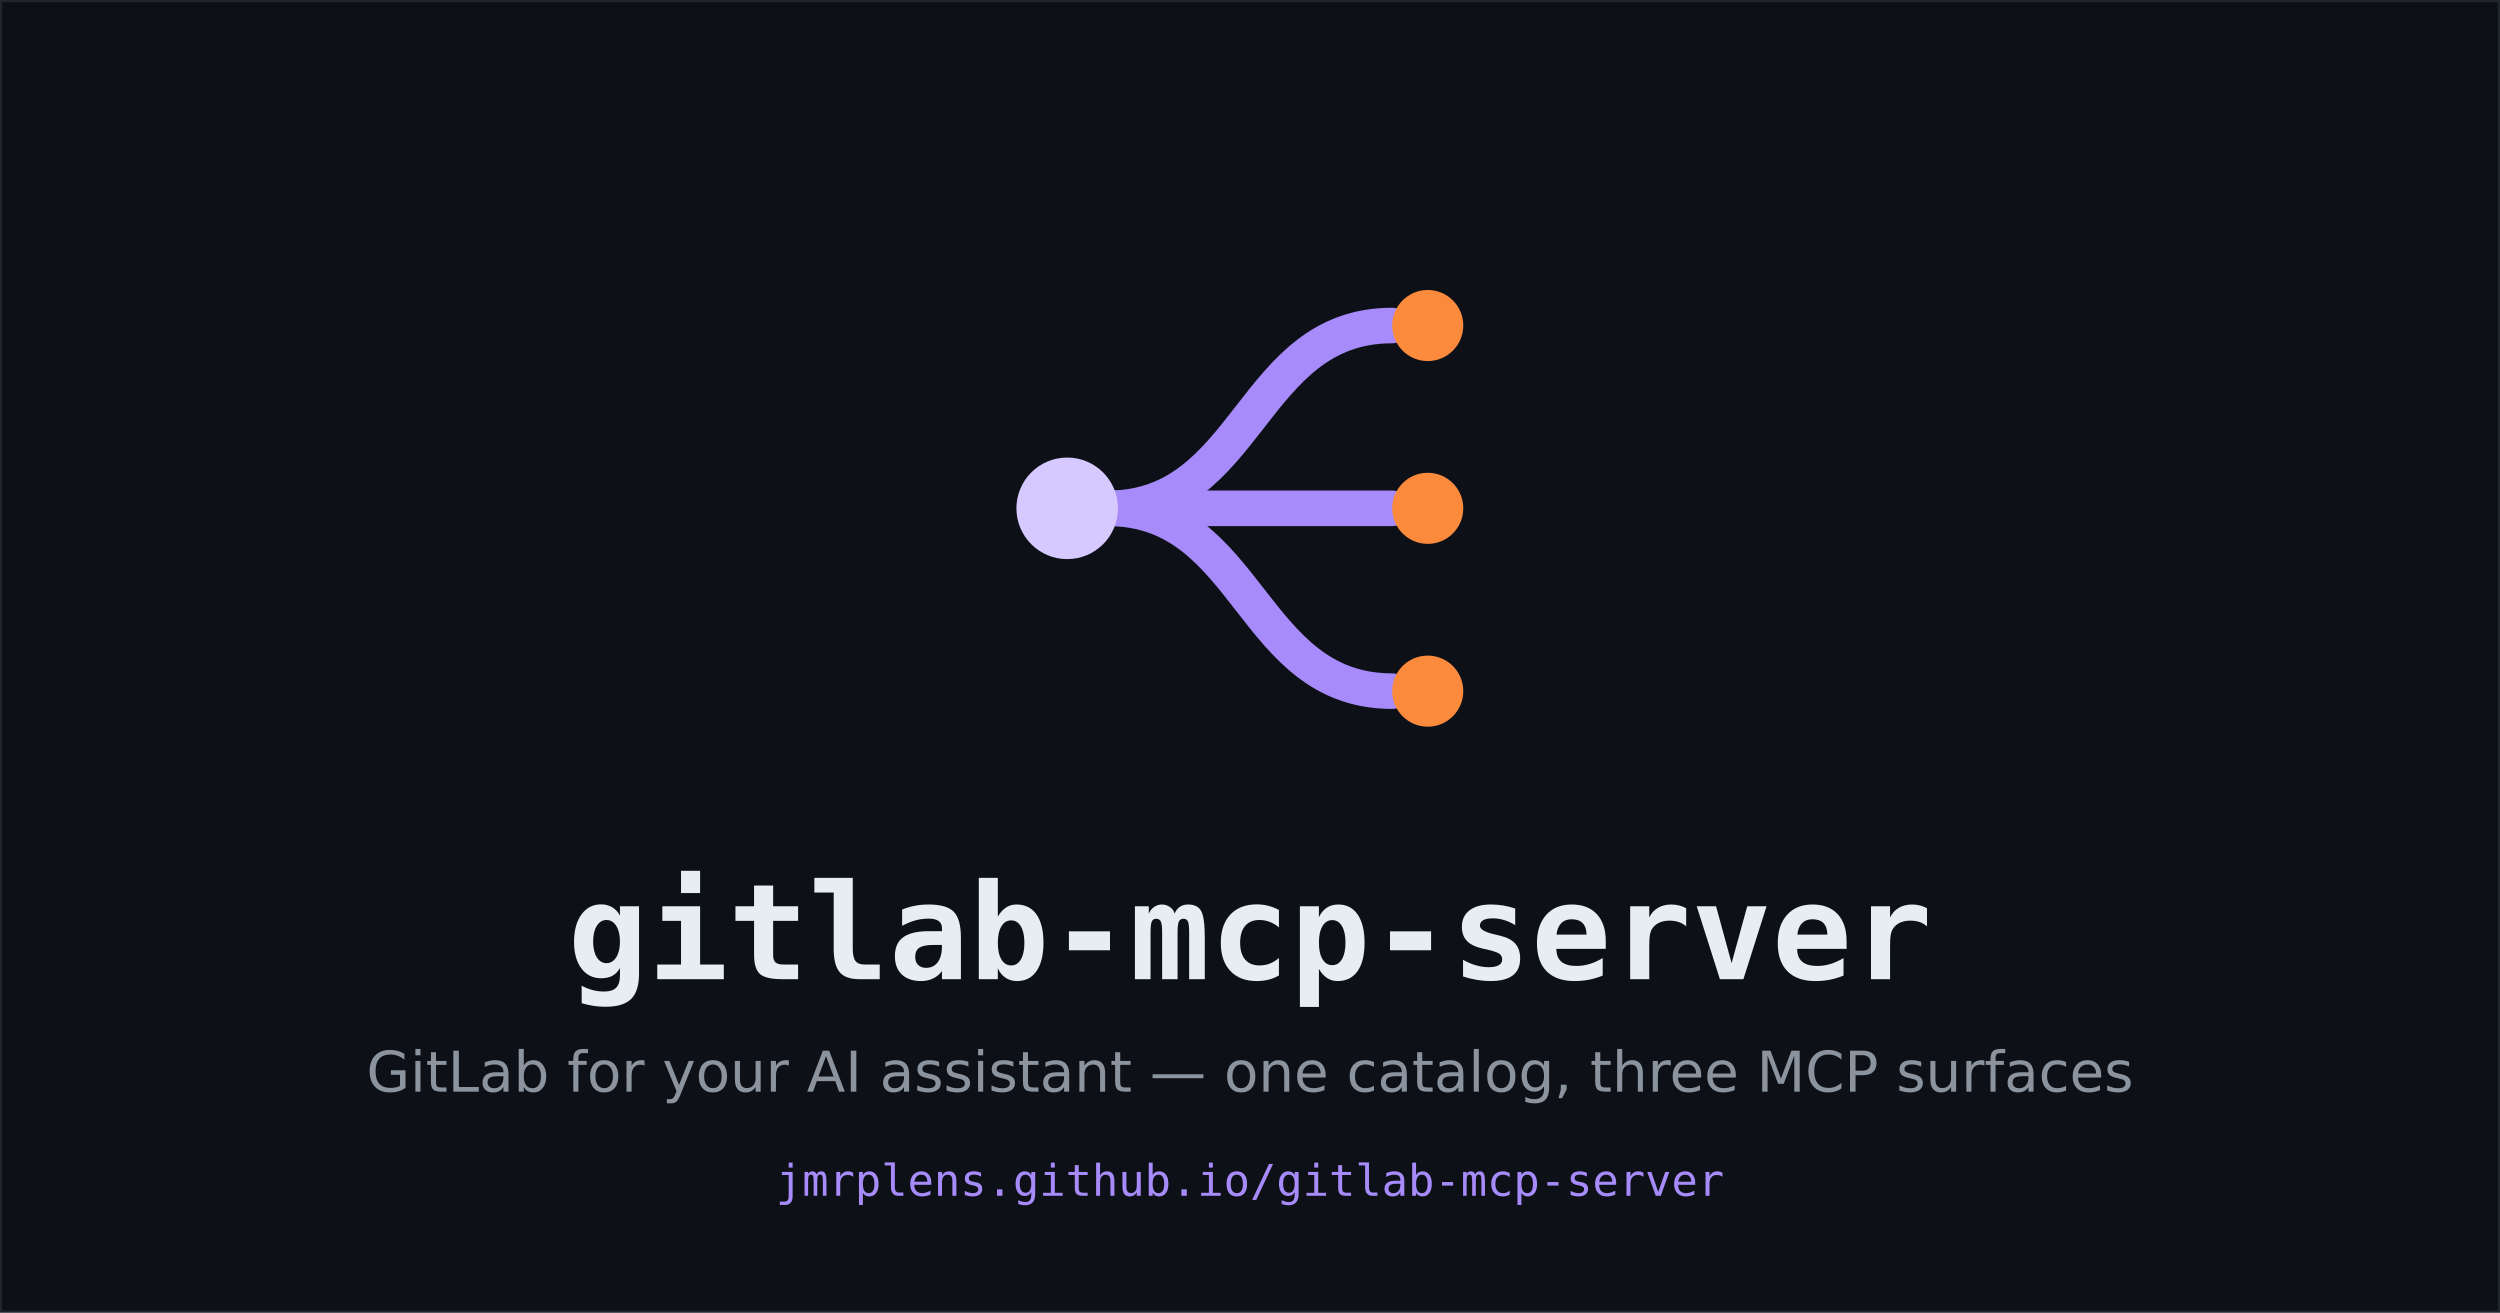
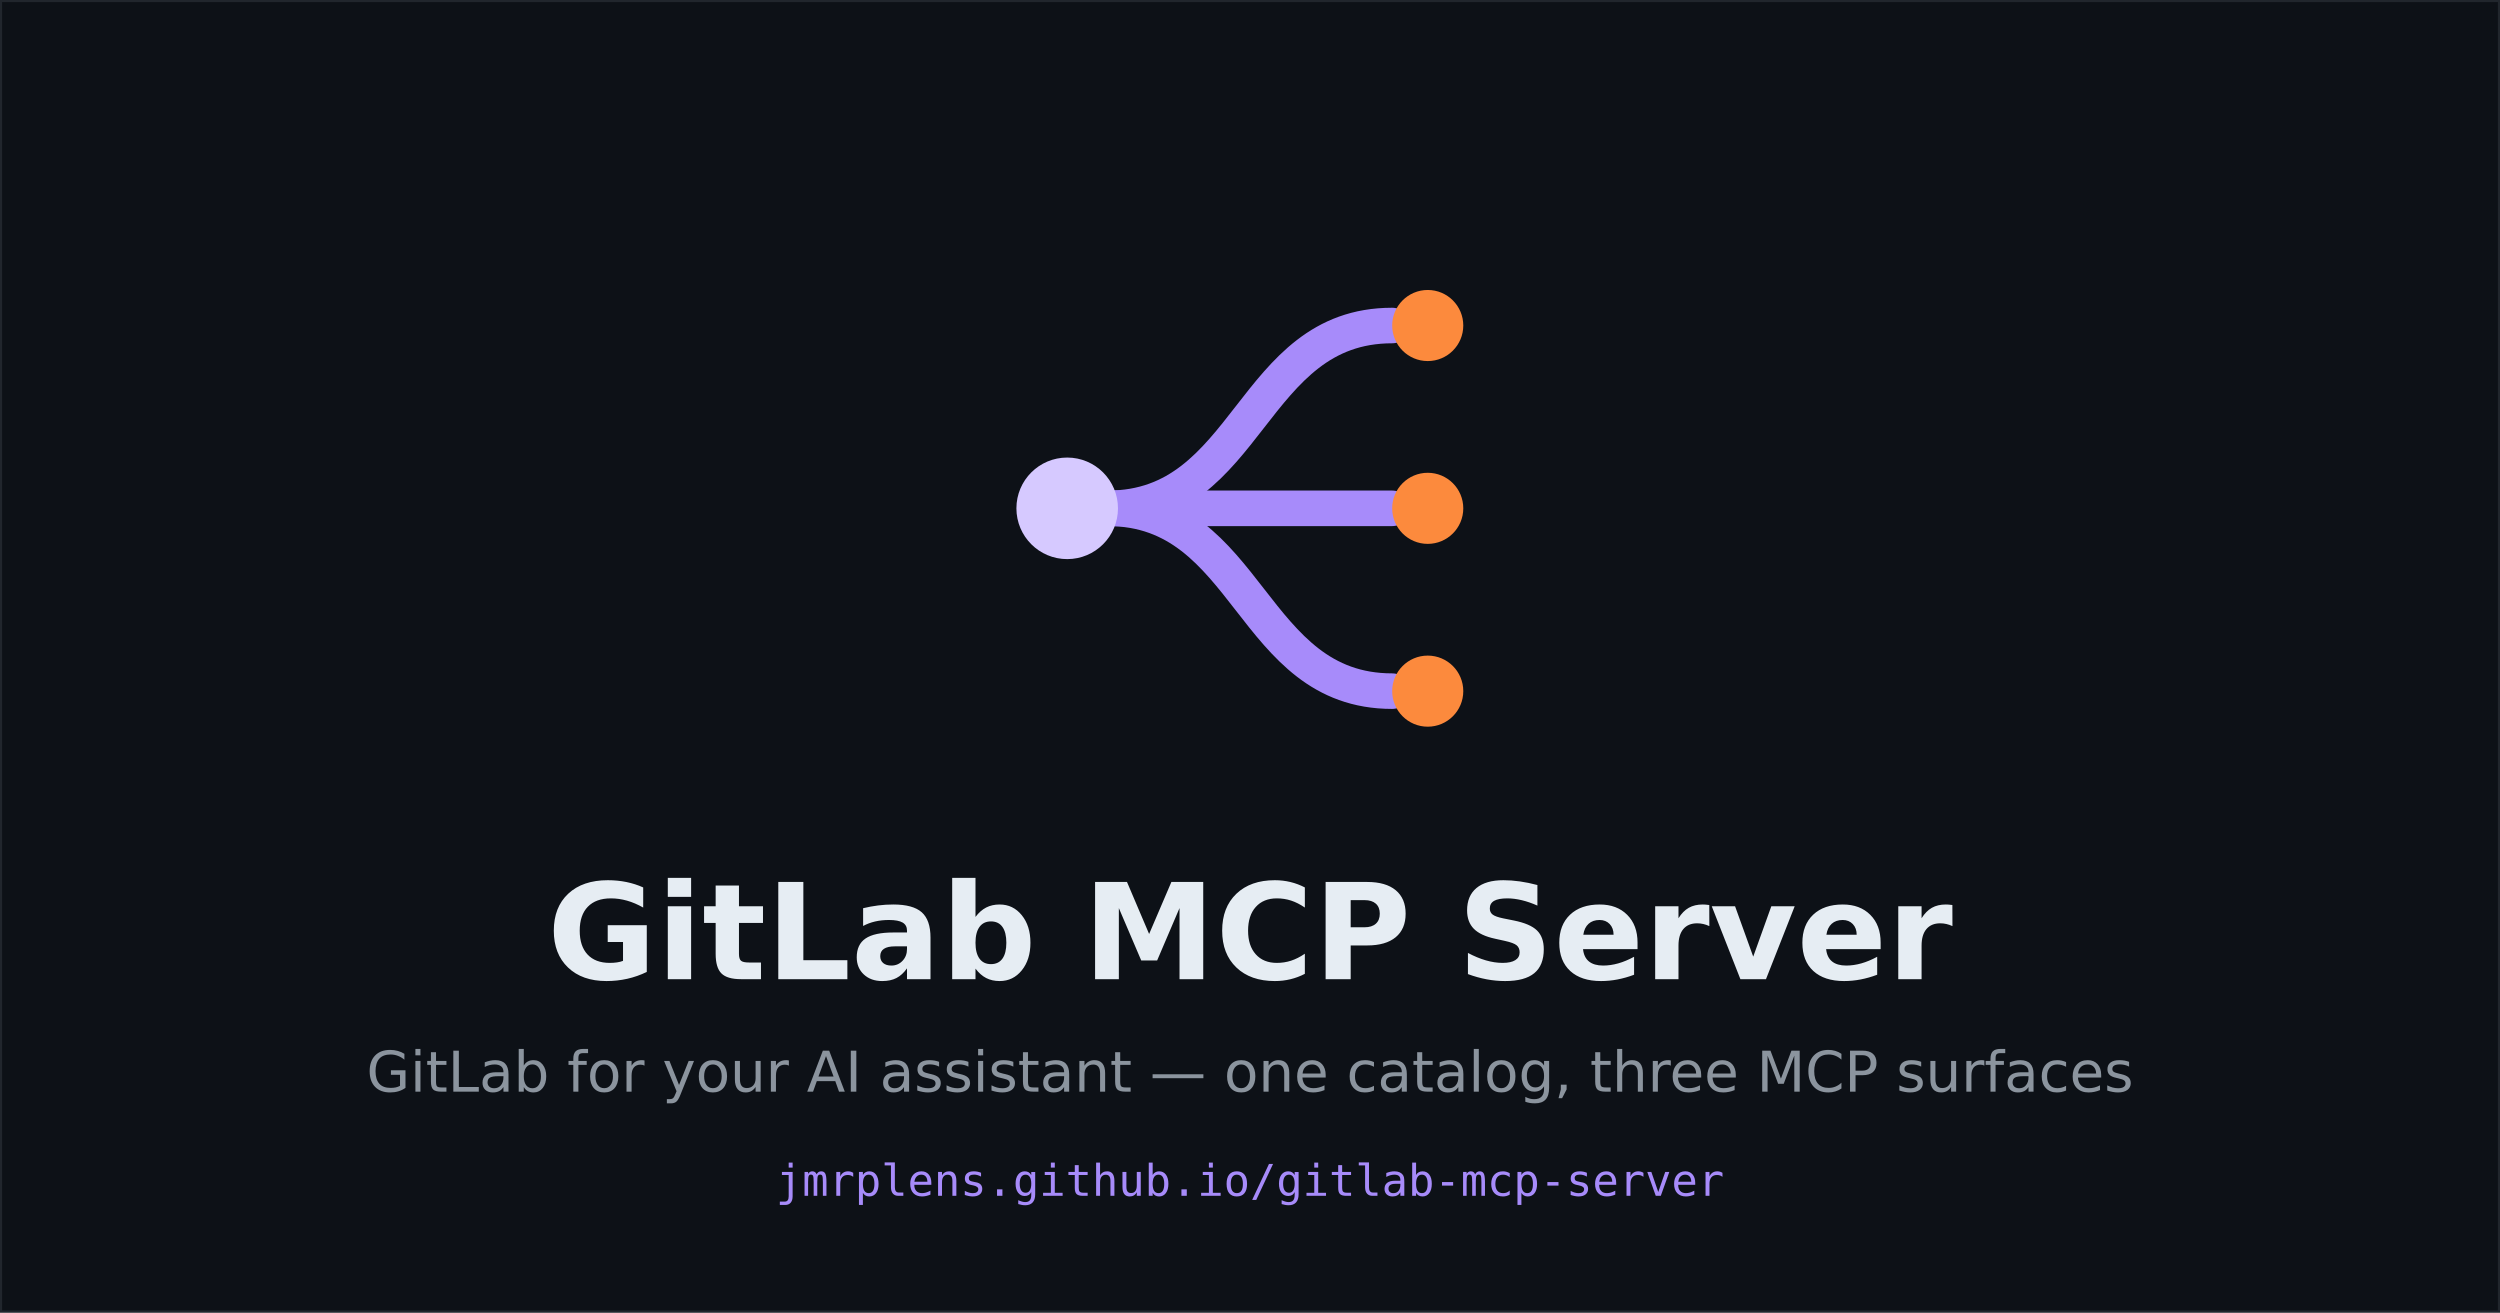
- <svg xmlns="http://www.w3.org/2000/svg" viewBox="0 0 1200 630" role="img" aria-label="gitlab-mcp-server — GitLab for your AI assistant">
+ <svg xmlns="http://www.w3.org/2000/svg" viewBox="0 0 1200 630" role="img" aria-label="GitLab MCP Server — GitLab for your AI assistant">
  <rect width="1200" height="630" fill="#0d1117" />
  <rect x="0.5" y="0.5" width="1199" height="629" fill="none" stroke="#21262d" />
  <g transform="translate(444,88) scale(4.875)">
    <path d="M 18 32 C 32 32, 32 14, 46 14" fill="none" stroke-width="3.5" stroke-linecap="round" stroke="#a78bfa" />
    <path d="M 18 32 H 46" fill="none" stroke-width="3.5" stroke-linecap="round" stroke="#a78bfa" />
    <path d="M 18 32 C 32 32, 32 50, 46 50" fill="none" stroke-width="3.5" stroke-linecap="round" stroke="#a78bfa" />
    <circle cx="49.5" cy="14" r="3.5" fill="#fc8a3d" />
    <circle cx="49.5" cy="32" r="3.5" fill="#fc8a3d" />
    <circle cx="49.5" cy="50" r="3.5" fill="#fc8a3d" />
    <circle cx="14" cy="32" r="5" fill="#d6c9ff" />
  </g>
-   <text x="600" y="470" text-anchor="middle" font-family="DejaVu Sans Mono, monospace" font-weight="bold" font-size="64" fill="#e6edf3">gitlab-mcp-server</text>
+   <text x="600" y="470" text-anchor="middle" font-family="DejaVu Sans, sans-serif" font-weight="bold" font-size="64" fill="#e6edf3">GitLab MCP Server</text>
  <text x="600" y="524" text-anchor="middle" font-family="DejaVu Sans, sans-serif" font-size="27" fill="#8b949e">GitLab for your AI assistant — one catalog, three MCP surfaces</text>
  <text x="600" y="574" text-anchor="middle" font-family="DejaVu Sans Mono, monospace" font-size="21" fill="#a78bfa">jmrplens.github.io/gitlab-mcp-server</text>
</svg>
